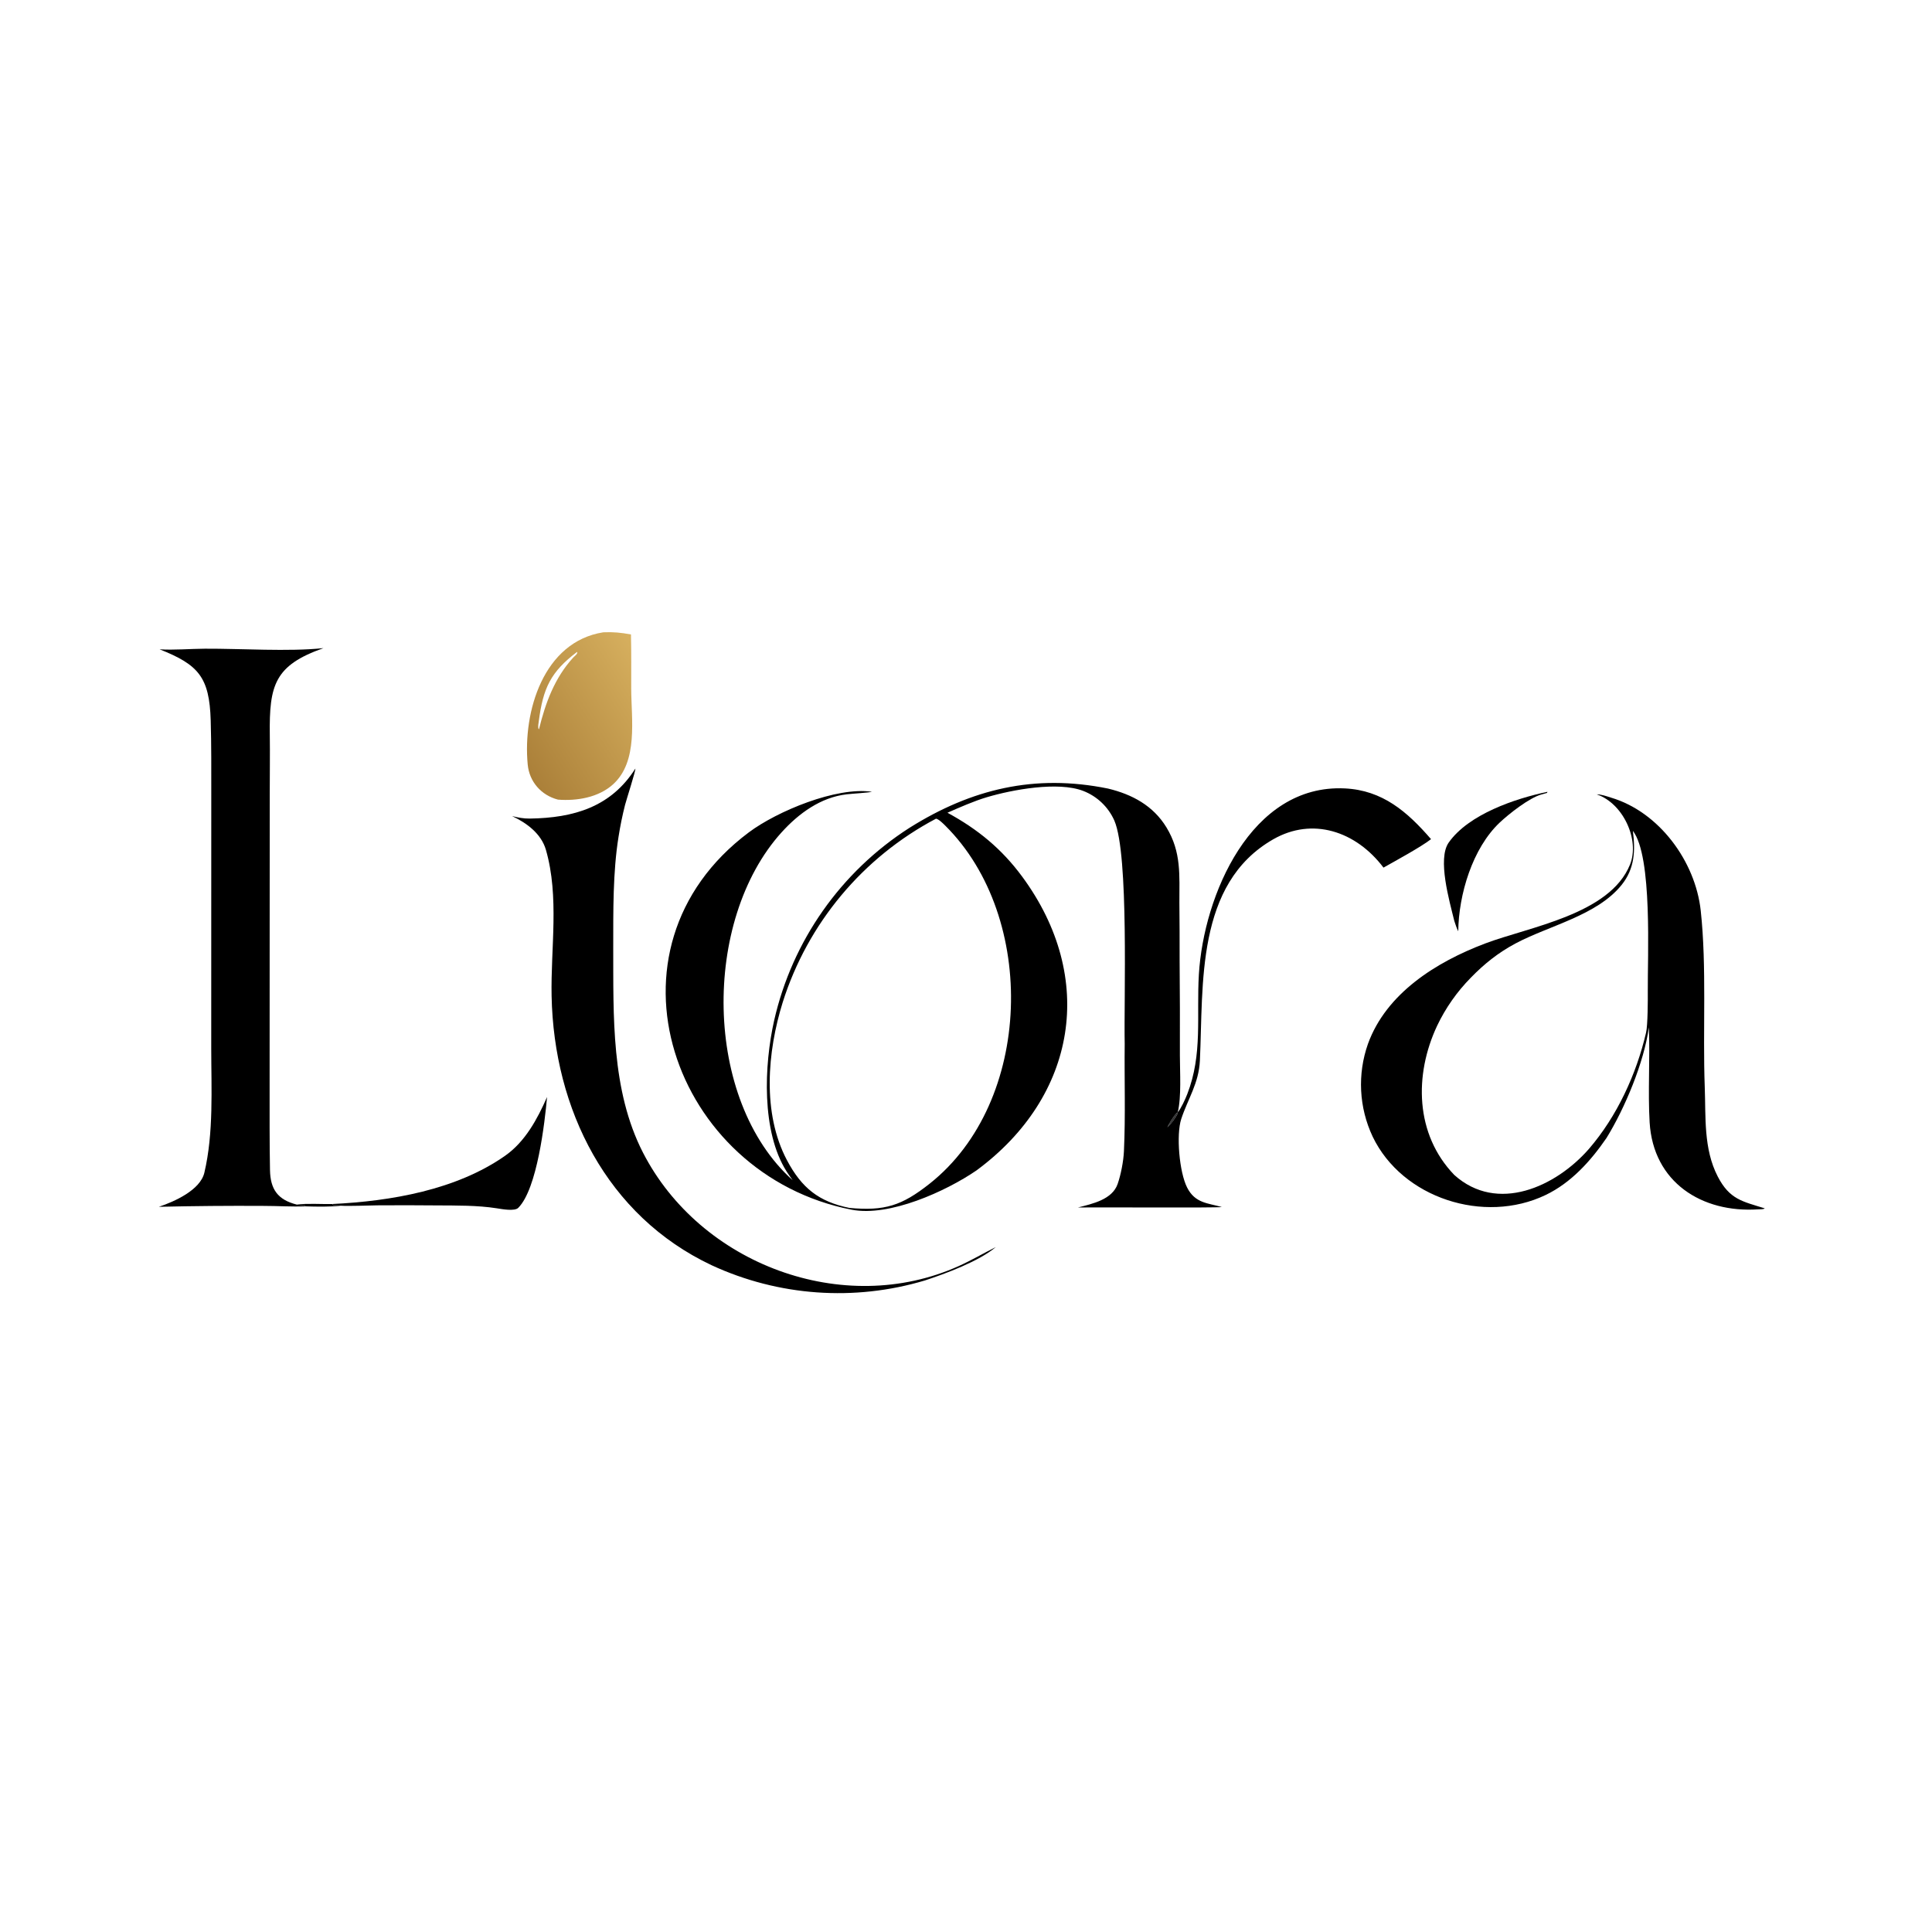
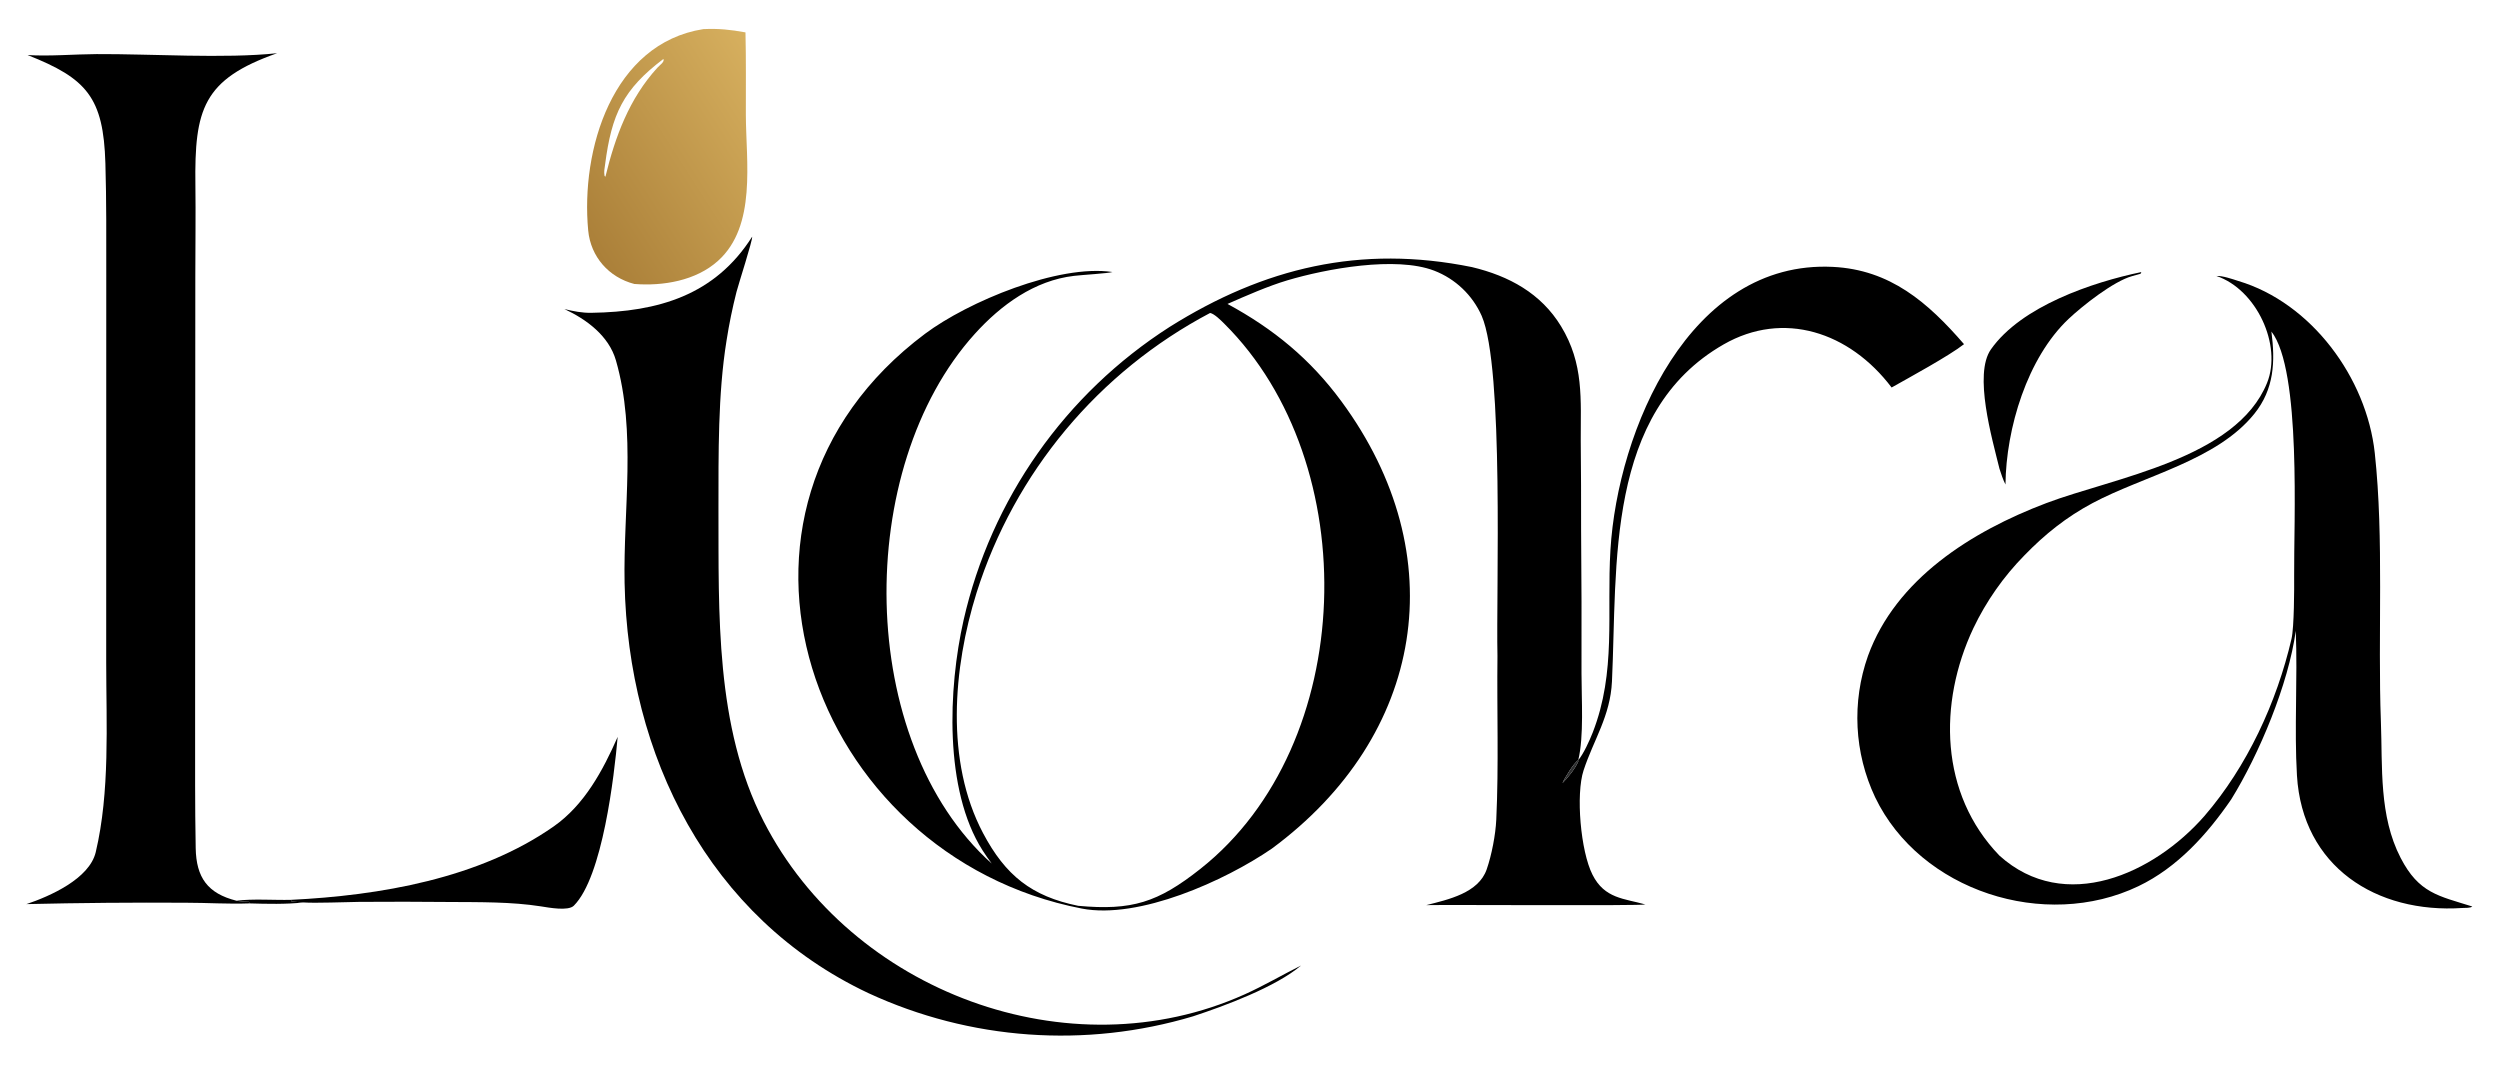
- <svg xmlns="http://www.w3.org/2000/svg" width="1024" height="1024" viewBox="0 0 1024 1024">
+ <svg xmlns="http://www.w3.org/2000/svg" viewBox="75 325 870 380">
  <path d="M420.118 625.526C419.003 624.028 417.939 622.492 416.927 620.922C403.509 599.845 404.958 564.552 410.328 540.804C419.906 498.692 445.666 462.038 482.043 438.76C514.833 418.178 548.403 410.06 587.252 417.952C600.123 421.034 611.258 427.068 618.234 438.519C626.23 451.643 625.067 463.873 625.1 478.504C625.202 488.756 625.243 499.008 625.223 509.261C625.37 525.974 625.417 542.688 625.363 559.402C625.356 568.25 626.251 581.325 624.225 589.55C622.772 590.378 619.345 595.991 618.751 597.498C620.707 595.559 623.063 592.565 624.234 590.044L624.225 589.55C626.067 587.4 628.208 582.61 629.269 579.914C637.526 558.68 634.093 538.539 635.437 516.334C637.957 474.72 662.934 415.442 712.805 417.873C732.763 418.846 745.873 430.203 758.48 444.77C753.264 448.851 739.406 456.4 733.282 459.851C718.606 440.465 695.606 432.957 674.838 444.846C633.603 468.453 637.872 521.722 635.963 562.164C635.393 574.222 629.587 582.428 626.082 593.087C623.347 601.406 625.032 621.217 629.201 629.421C633.398 637.746 640.206 637.664 647.587 639.745C646.117 640.27 578.97 639.812 571.357 639.984C579.01 638.037 589.512 635.785 592.369 627.543C594.098 622.555 595.46 615.503 595.706 610.223C596.588 591.282 595.896 572.241 596.116 553.278C595.608 530.767 598.445 452.938 590.628 434.922C587.421 427.691 581.471 422.031 574.089 419.188C560.74 414.066 536.57 418.519 523.018 422.551C516.368 424.529 508.599 427.934 502.172 430.769C518.22 439.484 530.948 449.916 541.798 464.65C581.288 518.281 570.749 581.113 517.57 620.341C501.308 631.492 471.383 645.009 451.487 641.185C356.642 622.808 314.207 503.022 396.923 441.15C411.825 430.003 443.315 416.862 462.136 419.663C460.658 420.134 451.339 420.68 448.768 421C435.001 422.595 423.318 431.128 414.221 441.199C372.064 487.865 372.614 582.906 420.118 625.526ZM450.196 640.22C468.909 641.94 477.958 639.051 492.728 627.374C547.475 584.092 549.958 486.23 501.047 437.642C499.966 436.569 497.605 434.181 496.118 433.912C457.284 454.404 428.088 489.372 414.856 531.239C406.703 557.352 403.891 589.957 417.093 614.911C424.9 629.668 434.007 636.921 450.196 640.22Z" />
  <path d="M846.301 421.035C848.446 420.922 851.793 422.091 853.953 422.785C879.339 430.362 898.58 456.464 901.423 482.655C904.674 512.612 902.426 545.751 903.556 576.249C904.137 591.954 902.851 608.896 910.421 623.544C916.767 635.823 923.535 636.746 935.352 640.456C934.669 641.062 932.949 640.91 931.949 640.977C901.951 642.995 876.219 626.599 874.339 594.848C873.376 578.592 874.599 561.267 873.926 544.528C871.401 563.065 861.195 587.439 851.463 603.183C843.071 615.418 832.697 626.903 819.198 633.38C786.592 649.025 743.193 635.047 727.546 602.444C720.262 587.008 719.37 569.319 725.064 553.229C734.738 526.57 760.983 509.971 787.111 500.083C810.477 491.241 853.252 484.707 863.939 458.238C869.234 445.125 860.251 425.723 846.301 421.035ZM770.801 622.749C793.547 643.244 824.584 629.057 842.148 608.96C857.005 591.751 867.318 569.389 872.443 547.321C873.374 543.316 873.405 529.62 873.364 525.415C873.195 507.696 875.958 453.839 865.45 440.372C866.817 450.818 866.438 460.399 859.493 469.02C846.392 485.283 821.144 490.51 803.198 500.082C794.116 504.926 786.603 510.933 779.513 518.249C772.217 525.661 766.206 534.237 761.728 543.624C749.459 569.677 750.004 601.212 770.801 622.749Z" />
  <path d="M171.448 343.518C145.575 352.627 142.657 363.031 143 389.412C143.134 399.665 142.975 410.823 142.971 421.191L142.932 490.279L142.902 575.902C142.913 590.656 142.825 605.416 143.104 620.166C143.297 630.364 147.22 635.921 157.306 638.456L158.129 638.578C159.353 638.753 160.417 638.794 161.646 638.846L161.78 639.383C154.371 639.655 147.093 639.152 139.692 639.153C121.193 639.038 102.694 639.198 84.199 639.631C92.26 636.939 106.118 630.848 108.318 621.546C113.293 600.501 111.975 577.031 111.959 555.449L111.967 487.928L111.98 420.985C111.975 407.965 112.062 394.842 111.677 381.842C110.999 358.92 105.22 352.304 84.588 344.155C92.144 344.637 100.94 343.866 108.629 343.825C127.559 343.725 153.052 345.474 171.448 343.518Z" />
  <path d="M336.752 407.366C336.984 408.446 332.005 423.848 331.3 426.583C329.881 432.163 328.726 437.806 327.84 443.495C324.802 462.293 325.049 483.043 325.025 502.094C325.145 538.264 323.824 577.849 340.79 610.906C371.157 670.073 446.995 698.572 508.171 671.024C514.968 667.963 521.156 664.298 527.775 660.994C518.989 668.451 501.235 675.048 490.203 678.673C452.809 689.868 412.611 686.998 377.187 670.604C321.587 644.382 293.549 587.907 292.359 527.889C291.856 502.516 296.514 475.311 289.346 450.434C286.869 441.834 279.078 436.124 271.42 432.555C274.69 433.331 277.448 433.908 280.821 433.859C304.034 433.52 323.806 427.777 336.752 407.366Z" />
  <defs>
    <linearGradient id="gradient_0" gradientUnits="userSpaceOnUse" x1="276.12" y1="402.473" x2="346.194" y2="357.607">
      <stop offset="0" stop-color="#AB8039" />
      <stop offset="1" stop-color="#D6AF5E" />
    </linearGradient>
  </defs>
  <path fill="url(#gradient_0)" d="M319.775 335.13C325.171 334.889 329.115 335.312 334.426 336.27C334.656 345.7 334.536 355.254 334.556 364.897C334.591 381.187 338.392 403.609 324.874 415.77C317.15 422.719 305.723 424.6 295.74 423.82C286.854 421.51 280.558 414.359 279.694 405.205C277.047 377.166 288.049 340.111 319.775 335.13ZM285.68 386.505C289.074 372.609 293.961 359.291 303.788 348.55C304.693 347.561 306.342 346.546 305.866 345.515C291.878 356.13 287.862 364.631 285.572 382.236C285.377 383.739 285.114 384.647 285.384 386.217L285.68 386.505Z" />
  <path fill="#FEFDF7" fill-opacity="0.008" d="M305.866 345.515C306.342 346.546 304.693 347.561 303.788 348.55C293.961 359.291 289.074 372.609 285.68 386.505L285.384 386.217C285.114 384.647 285.377 383.739 285.572 382.236C287.862 364.631 291.878 356.13 305.866 345.515Z" />
  <path d="M289.951 581.43C288.754 594.906 284.727 630.13 274.695 640.177C272.748 642.127 266.021 640.851 263.18 640.407C253.052 638.823 241.939 638.958 231.616 638.893C221.084 638.789 210.552 638.776 200.021 638.854C195.322 638.915 184.815 639.343 180.615 639.053L176.495 638.742L176.221 638.145C207.105 636.642 241.773 630.748 267.699 612.59C278.364 605.12 284.828 593.115 289.951 581.43Z" />
  <path d="M820.076 419.701L820.178 419.74L819.911 420.271L816.962 421.096C810.516 422.886 799.763 431.366 794.889 435.961C780.442 449.583 773.114 474.108 772.904 493.602C771.974 491.775 771.467 490.059 770.819 488.129C768.216 477.5 761.762 455.215 767.849 446.57C778.445 431.521 803.215 423.228 820.076 419.701Z" />
  <path d="M157.306 638.456C162.758 637.708 170.501 638.294 176.221 638.145L176.495 638.742L180.615 639.053C174.479 639.726 167.953 639.561 161.78 639.383L161.646 638.846C160.417 638.794 159.353 638.753 158.129 638.578L157.306 638.456Z" />
  <path fill="#292A2B" fill-opacity="0.98" d="M624.225 589.55L624.234 590.044C623.063 592.565 620.707 595.559 618.751 597.498C619.345 595.991 622.772 590.378 624.225 589.55Z" />
</svg>
